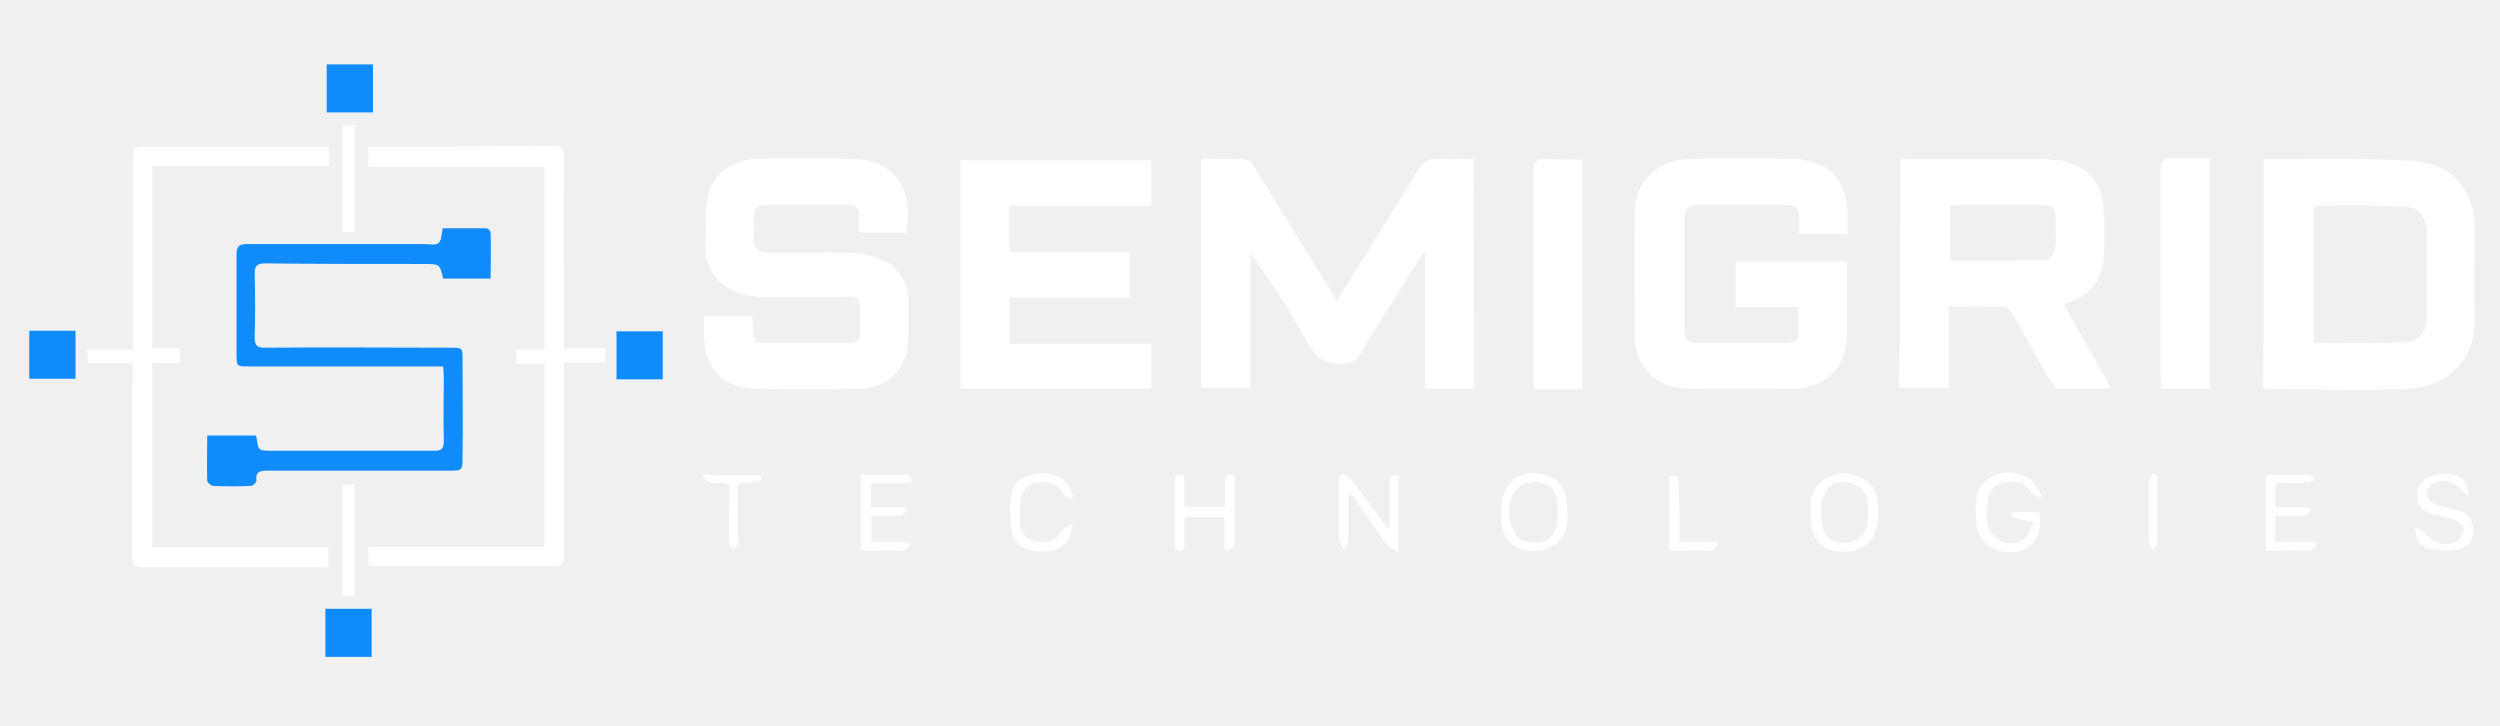
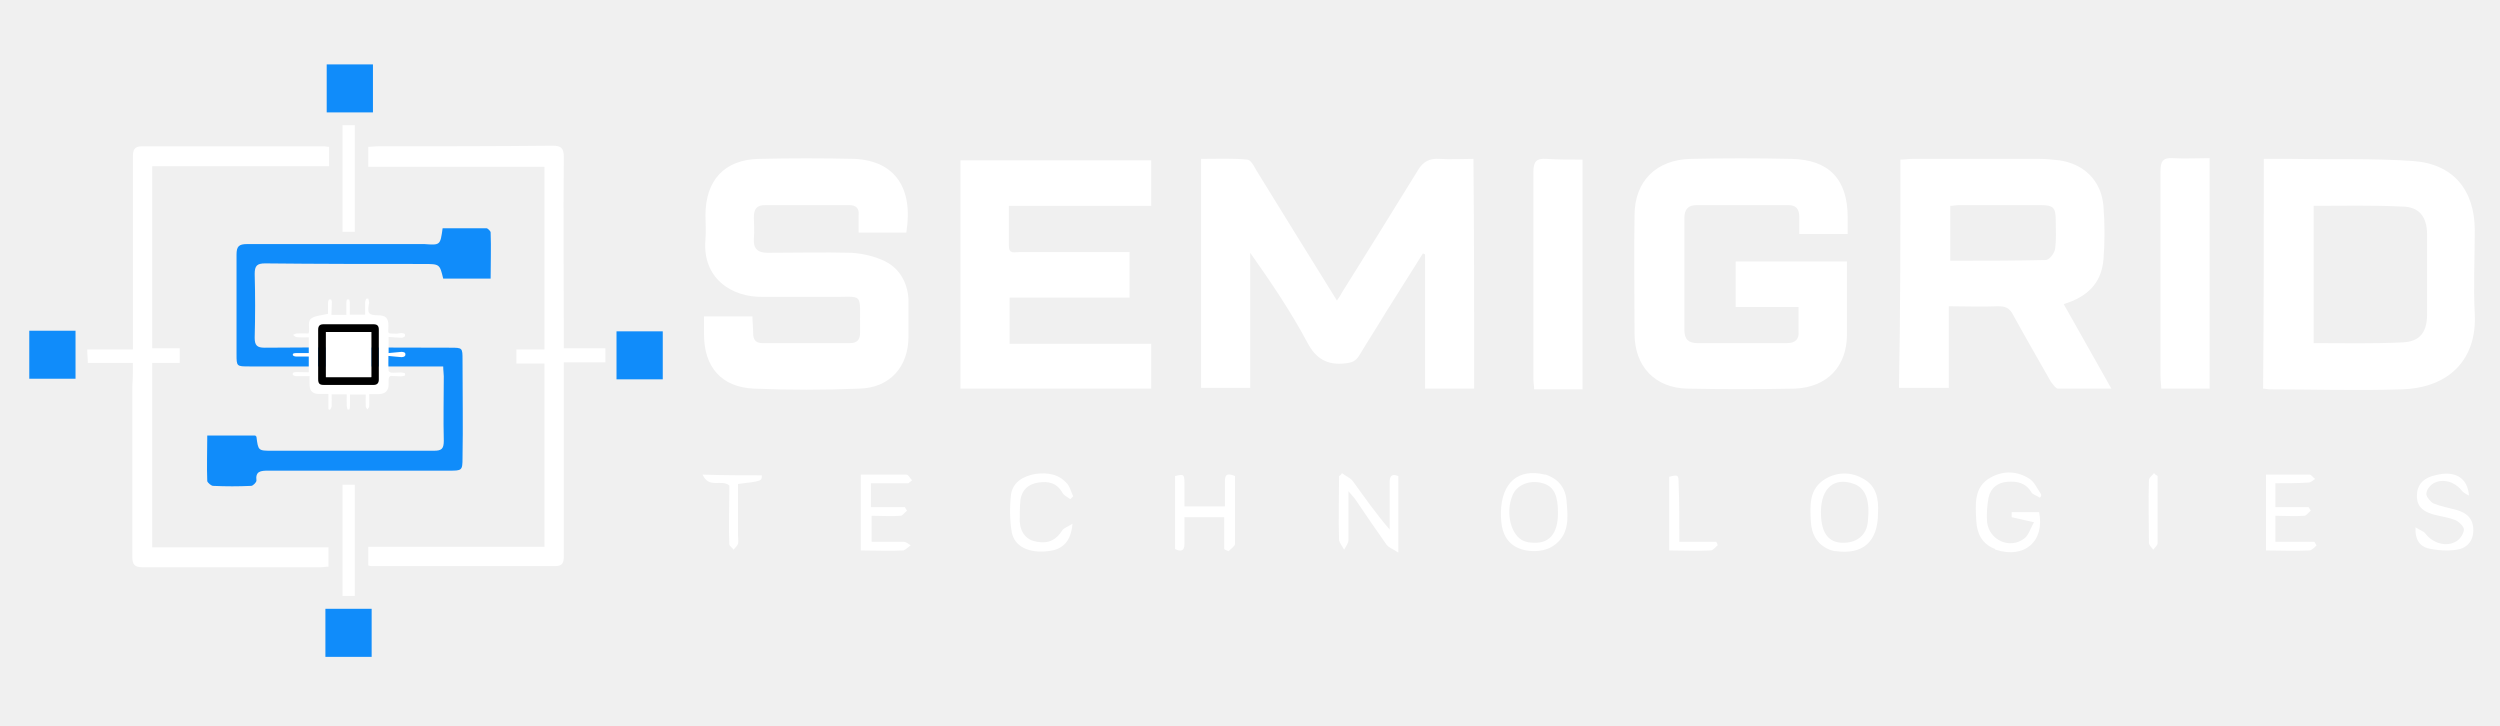
<svg xmlns="http://www.w3.org/2000/svg" width="427" height="124" viewBox="0 0 427 124" fill="none">
  <path d="M251.787 66.377C248.949 66.377 246.234 66.377 243.396 66.377C243.396 58.603 243.396 50.952 243.396 43.425C243.273 43.425 243.149 43.301 243.026 43.301C240.928 46.633 238.831 49.965 236.733 53.297C235.252 55.764 233.648 58.232 232.167 60.7C231.55 61.688 230.933 61.934 229.823 62.058C226.738 62.428 224.763 61.317 223.283 58.479C220.445 53.173 217.113 48.237 213.534 43.178C213.534 50.829 213.534 58.479 213.534 66.253C210.696 66.253 207.981 66.253 205.143 66.253C205.143 53.297 205.143 40.34 205.143 27.137C207.735 27.137 210.449 27.013 213.041 27.26C213.534 27.26 214.151 28.247 214.521 28.988C219.087 36.391 223.653 43.795 228.342 51.322C228.712 50.829 228.959 50.459 229.206 49.965C233.524 43.055 237.843 36.145 242.162 29.111C243.026 27.63 244.137 27.013 245.864 27.137C247.715 27.26 249.689 27.137 251.664 27.137C251.787 40.34 251.787 53.297 251.787 66.377Z" fill="white" />
  <path d="M75.6 38.987C78.1 38.987 80.6 38.987 83.1 38.987C83.3 38.987 83.8 39.487 83.8 39.688C83.9 42.288 83.8 44.888 83.8 47.587C81 47.587 78.3 47.587 75.7 47.587C75.1 45.087 75.1 45.087 72.3 45.087C63.3 45.087 54.3 45.087 45.3 44.987C43.9 44.987 43.5 45.388 43.5 46.788C43.6 50.388 43.6 53.987 43.5 57.688C43.5 58.987 43.9 59.388 45.2 59.388C55.8 59.288 66.3 59.388 76.9 59.388C79 59.388 79 59.388 79 61.487C79 67.088 79.1 72.688 79 78.188C79 80.388 78.9 80.388 76.7 80.388C66.4 80.388 56.1 80.388 45.8 80.388C44.5 80.388 43.6 80.487 43.8 82.088C43.8 82.388 43.2 82.987 42.9 82.987C40.7 83.088 38.6 83.088 36.4 82.987C36.1 82.987 35.5 82.487 35.4 82.188C35.3 79.688 35.4 77.088 35.4 74.388C38.2 74.388 40.9 74.388 43.6 74.388C43.7 74.487 43.8 74.588 43.8 74.588C44.1 76.987 44.1 76.987 46.5 76.987C55.7 76.987 64.9 76.987 74.1 76.987C75.4 76.987 75.8 76.688 75.8 75.287C75.7 71.588 75.8 67.987 75.8 64.287C75.8 63.788 75.7 63.288 75.7 62.587C75 62.587 74.3 62.587 73.7 62.587C63.3 62.587 53 62.587 42.6 62.587C40.4 62.587 40.4 62.587 40.4 60.487C40.4 54.788 40.4 49.087 40.4 43.487C40.4 42.087 40.8 41.688 42.2 41.688C52.3 41.688 62.4 41.688 72.5 41.688C75.2 41.888 75.2 41.888 75.6 38.987Z" fill="#108CFA" />
  <path d="M315.583 39.97C312.745 39.97 310.153 39.97 307.315 39.97C307.315 38.983 307.315 37.995 307.315 37.008C307.315 35.651 306.698 35.034 305.464 35.034C300.282 35.034 295.099 35.034 289.793 35.034C288.312 35.034 287.695 35.774 287.695 37.255C287.695 43.672 287.695 50.088 287.695 56.382C287.695 57.986 288.436 58.603 289.917 58.603C294.976 58.603 300.035 58.603 305.218 58.603C306.575 58.603 307.315 57.986 307.192 56.628C307.192 55.271 307.192 53.913 307.192 52.433C303.49 52.433 300.035 52.433 296.457 52.433C296.457 49.718 296.457 47.374 296.457 44.659C302.75 44.659 308.92 44.659 315.46 44.659C315.46 46.88 315.46 49.101 315.46 51.199C315.46 53.173 315.46 55.148 315.46 57.122C315.46 62.551 312.128 66.13 306.575 66.377C300.405 66.5 294.235 66.5 288.189 66.377C282.636 66.253 279.181 62.551 279.181 56.998C279.181 50.212 279.058 43.425 279.181 36.761C279.181 30.962 282.883 27.26 288.806 27.137C294.482 27.013 300.282 27.013 305.958 27.137C312.375 27.26 315.583 30.592 315.583 37.132C315.583 38.119 315.583 38.983 315.583 39.97Z" fill="white" />
  <path d="M154.798 39.723C152.083 39.723 149.492 39.723 146.654 39.723C146.654 38.736 146.654 37.749 146.654 36.761C146.777 35.528 146.16 35.034 145.049 35.034C140.237 35.034 135.548 35.034 130.735 35.034C129.255 35.034 128.761 35.651 128.761 37.132C128.761 38.366 128.885 39.476 128.761 40.71C128.638 42.438 129.378 43.178 131.106 43.178C135.918 43.178 140.607 43.055 145.42 43.178C147.394 43.301 149.492 43.795 151.219 44.659C153.687 45.893 155.045 48.361 155.168 51.199C155.168 53.297 155.168 55.394 155.168 57.492C155.168 62.675 151.96 66.253 146.777 66.377C140.731 66.623 134.684 66.623 128.761 66.377C123.208 66.13 120.247 62.675 120.247 57.122C120.247 56.135 120.247 55.148 120.247 54.037C123.085 54.037 125.676 54.037 128.514 54.037C128.514 55.024 128.638 55.888 128.638 56.875C128.638 58.109 129.131 58.603 130.242 58.603C135.178 58.603 140.114 58.603 145.173 58.603C146.283 58.603 146.9 58.109 146.9 56.875C146.777 49.471 147.888 50.829 141.348 50.705C137.646 50.705 134.067 50.705 130.365 50.705C124.936 50.829 119.877 47.497 120.494 40.834C120.617 39.476 120.494 38.119 120.494 36.761C120.494 30.838 123.702 27.26 129.625 27.137C135.054 27.013 140.484 27.013 146.037 27.137C152.823 27.507 156.032 32.072 154.798 39.723Z" fill="white" />
-   <path d="M324.591 27.26C325.331 27.26 325.948 27.137 326.565 27.137C333.846 27.137 341.126 27.137 348.283 27.137C349.394 27.137 350.627 27.26 351.738 27.383C355.934 28 358.895 30.838 359.265 35.157C359.512 38.242 359.512 41.327 359.265 44.412C358.895 48.361 356.551 50.705 352.478 51.939C355.193 56.752 357.784 61.317 360.623 66.377C357.414 66.377 354.453 66.377 351.491 66.377C351.121 66.377 350.627 65.636 350.257 65.143C348.16 61.441 345.938 57.615 343.841 53.79C343.224 52.556 342.483 52.309 341.249 52.309C338.535 52.433 335.82 52.309 332.858 52.309C332.858 56.998 332.858 61.564 332.858 66.253C329.897 66.253 327.182 66.253 324.344 66.253C324.591 53.42 324.591 40.463 324.591 27.26ZM333.105 44.535C338.658 44.535 343.964 44.535 349.394 44.412C350.011 44.412 350.874 43.301 350.998 42.561C351.245 40.957 351.121 39.353 351.121 37.749C351.121 35.404 350.751 35.034 348.406 35.034C343.841 35.034 339.275 35.034 334.586 35.034C334.092 35.034 333.599 35.157 333.105 35.157C333.105 38.489 333.105 41.45 333.105 44.535Z" fill="white" />
+   <path d="M324.591 27.26C325.331 27.26 325.948 27.137 326.565 27.137C333.846 27.137 341.126 27.137 348.283 27.137C349.394 27.137 350.628 27.26 351.738 27.383C355.934 28 358.895 30.838 359.265 35.157C359.512 38.242 359.512 41.327 359.265 44.412C358.895 48.361 356.551 50.705 352.479 51.939C355.193 56.752 357.785 61.317 360.623 66.377C357.414 66.377 354.453 66.377 351.491 66.377C351.121 66.377 350.628 65.636 350.257 65.143C348.16 61.441 345.939 57.615 343.841 53.79C343.224 52.556 342.483 52.309 341.249 52.309C338.535 52.433 335.82 52.309 332.858 52.309C332.858 56.998 332.858 61.564 332.858 66.253C329.897 66.253 327.182 66.253 324.344 66.253C324.591 53.42 324.591 40.463 324.591 27.26ZM333.105 44.535C338.658 44.535 343.964 44.535 349.394 44.412C350.011 44.412 350.874 43.301 350.998 42.561C351.245 40.957 351.121 39.353 351.121 37.749C351.121 35.404 350.751 35.034 348.406 35.034C343.841 35.034 339.275 35.034 334.586 35.034C334.092 35.034 333.599 35.157 333.105 35.157C333.105 38.489 333.105 41.45 333.105 44.535Z" fill="white" />
  <path d="M386.659 27.137C388.263 27.137 389.744 27.137 391.225 27.137C398.258 27.26 405.292 27.013 412.202 27.507C418.989 28 422.691 32.443 422.691 39.353C422.691 44.165 422.444 48.854 422.691 53.667C423.061 61.317 418.372 66.253 410.228 66.5C402.701 66.747 395.05 66.5 387.523 66.5C387.276 66.5 386.906 66.377 386.536 66.377C386.659 53.42 386.659 40.463 386.659 27.137ZM395.174 35.157C395.174 43.055 395.174 50.829 395.174 58.603C400.356 58.603 405.292 58.726 410.351 58.479C413.313 58.356 414.547 56.752 414.547 53.667C414.547 49.101 414.547 44.659 414.547 40.093C414.547 37.008 413.189 35.281 410.228 35.281C405.169 35.034 400.233 35.157 395.174 35.157Z" fill="white" />
-   <path d="M164.052 66.377C164.052 53.297 164.052 40.34 164.052 27.383C174.911 27.383 185.647 27.383 196.629 27.383C196.629 29.851 196.629 32.443 196.629 35.157C188.608 35.157 180.588 35.157 172.32 35.157C172.32 37.625 172.32 39.846 172.32 42.068C172.32 43.425 173.307 43.055 174.048 43.055C179.6 43.055 185.153 43.055 190.829 43.055C191.446 43.055 192.187 43.055 192.927 43.055C192.927 45.646 192.927 48.114 192.927 50.829C186.14 50.829 179.354 50.829 172.443 50.829C172.443 53.543 172.443 56.135 172.443 58.726C180.464 58.726 188.485 58.726 196.629 58.726C196.629 61.317 196.629 63.785 196.629 66.377C185.894 66.377 175.035 66.377 164.052 66.377Z" fill="white" />
+   <path d="M164.052 66.377C164.052 53.297 164.052 40.34 164.052 27.383C174.911 27.383 185.647 27.383 196.629 27.383C196.629 29.851 196.629 32.443 196.629 35.157C188.608 35.157 180.587 35.157 172.32 35.157C172.32 37.625 172.32 39.846 172.32 42.068C172.32 43.425 173.307 43.055 174.047 43.055C179.6 43.055 185.153 43.055 190.829 43.055C191.446 43.055 192.187 43.055 192.927 43.055C192.927 45.646 192.927 48.114 192.927 50.829C186.14 50.829 179.354 50.829 172.443 50.829C172.443 53.543 172.443 56.135 172.443 58.726C180.464 58.726 188.485 58.726 196.629 58.726C196.629 61.317 196.629 63.785 196.629 66.377C185.894 66.377 175.035 66.377 164.052 66.377Z" fill="white" />
  <path d="M22.7 61.987C20 61.987 17.6 61.987 15 61.987C15 61.188 14.9 60.587 14.9 59.688C17.5 59.688 20 59.688 22.7 59.688C22.7 58.888 22.7 58.388 22.7 57.888C22.7 47.487 22.7 37.188 22.7 26.788C22.7 25.688 22.9 24.988 24.2 24.988C34.6 24.988 45 24.988 55.4 24.988C55.6 24.988 55.9 25.087 56.2 25.087C56.2 26.188 56.2 27.188 56.2 28.387C46.1 28.387 36.1 28.387 26 28.387C26 38.788 26 48.987 26 59.487C27.5 59.487 29.1 59.487 30.7 59.487C30.7 60.388 30.7 61.188 30.7 61.987C29.1 61.987 27.6 61.987 26 61.987C26 72.487 26 82.888 26 93.487C36 93.487 46 93.487 56.1 93.487C56.1 94.588 56.1 95.588 56.1 96.787C55.6 96.787 55.2 96.888 54.7 96.888C44.6 96.888 34.5 96.888 24.4 96.888C22.9 96.888 22.6 96.388 22.6 94.987C22.6 85.287 22.6 75.688 22.6 65.987C22.7 64.787 22.7 63.487 22.7 61.987Z" fill="white" />
  <path d="M93 62.087C91.3 62.087 89.8 62.087 88.2 62.087C88.2 61.188 88.2 60.587 88.2 59.688C89.8 59.688 91.3 59.688 93 59.688C93 49.288 93 38.987 93 28.488C83 28.488 73 28.488 62.9 28.488C62.9 27.288 62.9 26.288 62.9 25.087C63.4 25.087 63.9 24.988 64.4 24.988C74.4 24.988 84.4 24.988 94.4 24.887C95.8 24.887 96.3 25.288 96.3 26.788C96.2 37.087 96.3 47.388 96.3 57.688C96.3 58.188 96.3 58.788 96.3 59.487C98.7 59.487 101 59.487 103.4 59.487C103.4 60.288 103.4 60.987 103.4 61.888C101.1 61.888 98.8 61.888 96.3 61.888C96.3 62.788 96.3 63.587 96.3 64.287C96.3 74.487 96.3 84.688 96.3 94.888C96.3 95.987 96.2 96.688 94.8 96.688C84.4 96.688 74 96.688 63.6 96.688C63.4 96.688 63.2 96.688 62.9 96.588C62.9 95.588 62.9 94.588 62.9 93.388C72.9 93.388 82.9 93.388 93 93.388C93 82.987 93 72.588 93 62.087Z" fill="white" />
  <path d="M270.297 27.26C270.297 40.463 270.297 53.42 270.297 66.5C267.458 66.5 264.744 66.5 262.029 66.5C262.029 65.883 261.906 65.389 261.906 64.772C261.906 52.926 261.906 41.204 261.906 29.358C261.906 27.63 262.399 27.013 264.127 27.137C265.978 27.26 268.075 27.26 270.297 27.26Z" fill="white" />
  <path d="M377.404 66.377C374.566 66.377 371.975 66.377 369.137 66.377C369.137 65.636 369.013 65.019 369.013 64.279C369.013 52.556 369.013 40.957 369.013 29.234C369.013 27.63 369.384 26.89 371.111 27.013C373.086 27.137 375.183 27.013 377.404 27.013C377.404 40.34 377.404 53.297 377.404 66.377Z" fill="white" />
  <path d="M105.3 64.787C105.3 62.087 105.3 59.388 105.3 56.587C107.9 56.587 110.5 56.587 113.2 56.587C113.2 59.288 113.2 61.888 113.2 64.787C110.6 64.787 108.1 64.787 105.3 64.787Z" fill="#108CFA" />
  <path d="M55.578 112.188C55.578 109.488 55.578 106.788 55.578 103.988C58.178 103.988 60.778 103.988 63.478 103.988C63.478 106.688 63.478 109.288 63.478 112.188C60.878 112.188 58.378 112.188 55.578 112.188Z" fill="#108CFA" />
  <path d="M5 64.688C5 61.987 5 59.288 5 56.487C7.6 56.487 10.2 56.487 12.9 56.487C12.9 59.188 12.9 61.788 12.9 64.688C10.3 64.688 7.8 64.688 5 64.688Z" fill="#108CFA" />
  <path d="M55.8 19.2C55.8 16.5 55.8 13.8 55.8 11C58.4 11 61 11 63.7 11C63.7 13.7 63.7 16.3 63.7 19.2C61.1 19.2 58.6 19.2 55.8 19.2Z" fill="#108CFA" />
  <path d="M58.5 82.787C59.2 82.787 59.8 82.787 60.6 82.787C60.6 89.088 60.6 95.388 60.6 101.788C60 101.788 59.3 101.788 58.5 101.788C58.5 95.487 58.5 89.188 58.5 82.787Z" fill="white" />
  <path d="M58.5 21.387C59.2 21.387 59.8 21.387 60.6 21.387C60.6 27.488 60.6 33.487 60.6 39.587C59.9 39.587 59.2 39.587 58.5 39.587C58.5 33.587 58.5 27.587 58.5 21.387Z" fill="white" />
  <path d="M229.206 80.814C229.823 81.308 230.563 81.554 231.057 82.171C233.031 84.886 235.005 87.724 237.35 90.439C237.35 87.724 237.35 85.009 237.35 82.418C237.35 81.431 237.597 80.814 238.831 81.308C238.831 85.503 238.831 89.698 238.831 94.388C237.967 93.77 237.103 93.524 236.733 92.907C235.005 90.439 233.278 87.971 231.55 85.38C231.303 85.009 230.933 84.639 230.316 83.899C230.316 86.984 230.316 89.698 230.316 92.29C230.316 92.783 229.823 93.4 229.576 93.894C229.329 93.4 228.835 92.783 228.712 92.29C228.589 88.588 228.712 85.009 228.712 81.308C228.959 81.184 229.082 81.061 229.206 80.814Z" fill="white" />
  <path d="M256.353 87.477C256.476 82.418 259.314 79.95 263.88 81.061H264.003C266.224 81.801 267.458 83.405 267.582 85.75C267.829 88.465 268.075 91.426 265.237 93.277C263.386 94.511 260.055 94.388 258.327 93.03C256.6 91.673 256.353 89.698 256.353 87.477ZM266.101 87.601C266.101 84.763 265.484 83.282 263.88 82.665C261.659 81.801 259.068 82.665 258.327 84.639C257.093 87.601 258.08 91.549 260.301 92.413C260.672 92.537 261.042 92.66 261.412 92.66C264.497 93.03 266.101 91.303 266.101 87.601Z" fill="white" />
  <path d="M320.766 87.601C320.766 92.537 318.174 94.758 313.609 94.141C313.238 94.141 312.868 94.017 312.498 93.894C310.4 93.03 309.413 91.303 309.29 89.082C309.166 86.367 308.92 83.529 311.758 81.801C313.855 80.567 316.2 80.567 318.298 81.801C320.519 83.035 320.889 85.256 320.766 87.601ZM311.017 87.477C311.017 91.303 312.498 93.03 315.583 92.66C317.557 92.413 318.915 91.056 319.038 88.958C319.408 85.503 318.668 83.405 316.694 82.665C313.362 81.431 311.017 83.282 311.017 87.477Z" fill="white" />
  <path d="M209.092 93.77C209.092 92.043 209.092 90.192 209.092 88.341C206.871 88.341 204.65 88.341 202.305 88.341C202.305 89.945 202.305 91.426 202.305 92.907C202.305 94.141 201.688 94.264 200.701 93.77C200.701 89.575 200.701 85.503 200.701 81.308C202.305 80.937 202.305 80.937 202.305 83.035C202.305 84.146 202.305 85.256 202.305 86.49C204.526 86.49 206.747 86.49 209.215 86.49C209.215 85.133 209.215 83.652 209.215 82.171C209.215 80.937 209.709 80.814 210.943 81.308C210.943 85.133 210.943 89.082 210.943 92.907C210.943 93.277 210.203 93.77 209.832 94.141C209.462 94.017 209.215 93.894 209.092 93.77Z" fill="white" />
-   <path d="M348.406 85.01C347.913 84.639 347.172 84.516 346.926 84.022C345.938 82.418 344.458 82.171 342.853 82.295C341.249 82.418 340.015 83.282 339.645 85.01C339.398 86.367 339.275 87.848 339.398 89.205C339.769 92.29 343.347 93.894 345.815 91.92C346.555 91.303 346.802 90.192 347.419 89.205C345.815 88.835 344.704 88.588 343.594 88.341C343.594 88.341 343.594 87.848 343.594 87.477C345.198 87.477 346.802 87.477 348.283 87.477C349.27 92.413 345.815 95.498 340.879 93.894C340.879 93.894 340.756 93.894 340.756 93.771C338.535 92.907 337.671 91.179 337.547 88.958C337.424 86.243 337.054 83.159 340.015 81.554C342.237 80.32 344.581 80.444 346.679 81.801C347.543 82.418 347.913 83.405 348.53 84.269C348.777 84.639 348.53 84.886 348.406 85.01Z" fill="white" />
+   <path d="M348.406 85.01C347.913 84.639 347.172 84.516 346.926 84.022C345.938 82.418 344.458 82.171 342.854 82.295C341.249 82.418 340.015 83.282 339.645 85.01C339.398 86.367 339.275 87.848 339.398 89.205C339.769 92.29 343.347 93.894 345.815 91.92C346.555 91.303 346.802 90.192 347.419 89.205C345.815 88.835 344.705 88.588 343.594 88.341C343.594 88.341 343.594 87.848 343.594 87.477C345.198 87.477 346.802 87.477 348.283 87.477C349.27 92.413 345.815 95.498 340.879 93.894C340.879 93.894 340.756 93.894 340.756 93.771C338.535 92.907 337.671 91.179 337.547 88.958C337.424 86.243 337.054 83.159 340.015 81.554C342.237 80.32 344.581 80.444 346.679 81.801C347.543 82.418 347.913 83.405 348.53 84.269C348.777 84.639 348.53 84.886 348.406 85.01Z" fill="white" />
  <path d="M421.704 84.639C421.21 84.392 420.717 84.146 420.346 83.652C419.236 82.295 417.261 81.678 415.657 82.541C415.04 82.912 414.423 83.652 414.423 84.392C414.423 84.886 415.164 85.75 415.657 85.997C416.891 86.49 418.249 86.737 419.606 87.107C421.334 87.601 422.444 88.588 422.444 90.562C422.444 92.413 421.334 93.647 419.606 93.894C418.002 94.141 416.274 94.017 414.67 93.647C413.313 93.277 412.449 92.166 412.572 90.069C413.313 90.562 413.93 90.686 414.3 91.179C415.534 92.783 417.878 93.524 419.606 92.413C420.223 92.043 420.84 91.056 420.84 90.439C420.84 89.945 419.976 89.082 419.359 88.835C418.125 88.341 416.891 88.218 415.534 87.847C413.436 87.231 412.696 86.12 412.819 84.392C412.943 82.541 414.177 81.554 415.904 81.184C419.112 80.32 421.457 81.431 421.704 84.639Z" fill="white" />
-   <path d="M388.634 82.541C388.634 84.022 388.634 85.256 388.634 86.614C390.608 86.614 392.459 86.614 394.31 86.614C394.433 86.86 394.556 86.984 394.68 87.231C394.31 87.477 393.94 88.094 393.569 88.094C391.965 88.218 390.361 88.094 388.634 88.094C388.634 89.575 388.634 90.932 388.634 92.537C390.978 92.537 393.199 92.537 395.297 92.537C395.42 92.783 395.544 92.907 395.667 93.153C395.297 93.524 394.803 94.017 394.433 94.017C391.965 94.141 389.621 94.017 387.029 94.017C387.029 89.698 387.029 85.503 387.029 81.061C389.497 81.061 391.965 81.061 394.433 81.061C394.803 81.061 395.05 81.554 395.42 81.801C395.05 82.048 394.68 82.418 394.31 82.418C392.335 82.541 390.484 82.541 388.634 82.541Z" fill="white" />
+   <path d="M388.634 82.541C388.634 84.022 388.634 85.256 388.634 86.614C390.608 86.614 392.459 86.614 394.31 86.614C394.433 86.86 394.557 86.984 394.68 87.231C394.31 87.477 393.94 88.094 393.569 88.094C391.965 88.218 390.361 88.094 388.634 88.094C388.634 89.575 388.634 90.932 388.634 92.537C390.978 92.537 393.199 92.537 395.297 92.537C395.42 92.783 395.544 92.907 395.667 93.153C395.297 93.524 394.803 94.017 394.433 94.017C391.965 94.141 389.621 94.017 387.029 94.017C387.029 89.698 387.029 85.503 387.029 81.061C389.497 81.061 391.965 81.061 394.433 81.061C394.803 81.061 395.05 81.554 395.42 81.801C395.05 82.048 394.68 82.418 394.31 82.418C392.335 82.541 390.484 82.541 388.634 82.541Z" fill="white" />
  <path d="M155.168 82.541C153.07 82.541 150.972 82.541 148.751 82.541C148.751 83.899 148.751 85.133 148.751 86.614C150.726 86.614 152.577 86.614 154.551 86.614C154.674 86.86 154.798 86.984 154.921 87.231C154.551 87.477 154.181 88.094 153.811 88.094C152.206 88.218 150.602 88.094 148.875 88.094C148.875 89.575 148.875 90.932 148.875 92.537C150.726 92.537 152.577 92.537 154.304 92.537C154.798 92.537 155.168 92.907 155.538 93.153C155.168 93.4 154.674 93.894 154.304 94.017C151.96 94.141 149.615 94.017 147.024 94.017C147.024 91.796 147.024 89.698 147.024 87.601C147.024 85.503 147.024 83.405 147.024 81.061C149.738 81.061 152.206 81.061 154.798 81.061C155.168 81.061 155.415 81.678 155.785 82.048C155.415 82.295 155.291 82.418 155.168 82.541Z" fill="white" />
  <path d="M183.179 89.452C182.932 92.537 181.451 93.894 178.983 94.141C175.775 94.511 173.307 93.4 172.814 90.932C172.443 88.835 172.443 86.49 172.69 84.392C173.06 82.295 174.788 81.308 176.886 80.937C178.983 80.691 180.834 80.937 182.315 82.665C182.809 83.282 182.932 84.022 183.302 84.763C183.179 84.886 182.932 85.133 182.809 85.256C182.315 84.886 181.698 84.639 181.451 84.146C180.464 82.418 178.983 82.171 177.379 82.418C175.652 82.665 174.541 83.652 174.294 85.38C174.171 86.614 174.171 87.847 174.171 89.082C174.294 91.056 175.405 92.29 177.132 92.537C179.107 92.907 180.464 92.166 181.451 90.562C181.698 90.192 182.438 89.945 183.179 89.452Z" fill="white" />
  <path d="M286.832 92.537C289.176 92.537 291.151 92.537 293.125 92.537C293.248 92.783 293.372 92.907 293.372 93.153C293.001 93.4 292.631 94.017 292.138 94.017C289.917 94.141 287.572 94.017 285.104 94.017C285.104 89.698 285.104 85.626 285.104 81.431C286.585 81.061 286.708 81.061 286.708 82.541C286.832 85.75 286.832 88.958 286.832 92.537Z" fill="white" />
  <path d="M130.119 81.184C130.119 82.171 130.118 82.171 126.046 82.665C126.046 85.626 126.046 88.588 126.046 91.426C126.046 91.92 126.17 92.413 126.046 92.907C125.923 93.277 125.553 93.524 125.306 93.894C125.059 93.524 124.566 93.277 124.566 92.907C124.442 90.069 124.566 87.354 124.566 84.516C124.566 83.899 124.566 83.282 124.566 82.912C123.208 81.801 121.111 83.529 120 81.061C123.578 81.184 126.787 81.184 130.119 81.184Z" fill="white" />
  <path d="M368.52 81.308C368.52 85.133 368.52 88.958 368.52 92.783C368.52 93.154 368.026 93.524 367.78 93.894C367.533 93.524 367.039 93.154 367.039 92.66C367.039 89.082 366.916 85.626 367.039 82.048C367.039 81.554 367.656 81.184 367.903 80.814C368.15 81.061 368.273 81.184 368.52 81.308Z" fill="white" />
+   <path d="M52.738 63.582C52.738 62.675 52.738 61.839 52.738 60.897C51.971 60.897 51.238 60.897 50.541 60.897C50.366 60.897 50.192 60.827 50.052 60.722C49.983 60.688 50.017 60.408 50.052 60.408C50.192 60.339 50.366 60.304 50.541 60.304C51.273 60.304 51.971 60.304 52.738 60.304C52.738 59.362 52.738 58.525 52.738 57.618C52.005 57.618 51.343 57.653 50.68 57.583C50.471 57.583 50.262 57.339 50.052 57.2C50.262 57.13 50.471 56.956 50.715 56.956C51.378 56.921 52.005 56.956 52.703 56.956C53.017 56.084 52.354 54.863 53.296 54.305C54.029 53.886 55.005 53.851 56.017 53.607C56.017 53.084 56.017 52.421 56.017 51.759C56.017 51.549 56.086 51.34 56.191 51.166C56.226 51.131 56.54 51.131 56.575 51.166C56.644 51.34 56.714 51.549 56.679 51.759C56.679 52.421 56.609 53.084 56.609 53.782C57.516 53.782 58.284 53.782 59.156 53.782C59.156 53.084 59.156 52.421 59.156 51.759C59.156 51.549 59.191 51.34 59.26 51.166C59.295 51.131 59.609 51.131 59.644 51.166C59.714 51.34 59.748 51.549 59.748 51.759C59.748 52.386 59.748 53.049 59.748 53.747C60.655 53.747 61.458 53.747 62.364 53.747C62.364 53.084 62.364 52.386 62.364 51.724C62.364 51.48 62.469 51.235 62.539 51.026C62.574 50.991 62.888 50.991 62.922 51.026C62.992 51.27 63.027 51.514 63.062 51.759C63.062 51.828 62.992 51.898 62.992 51.968C62.748 53.537 62.957 53.816 64.527 53.851C65.887 53.851 66.341 54.305 66.341 55.63C66.341 57.095 65.992 56.956 67.701 56.99C67.98 56.99 68.259 56.886 68.538 56.886C68.747 56.886 68.956 56.921 69.131 57.025C69.201 57.06 69.201 57.409 69.131 57.479C68.991 57.583 68.747 57.688 68.573 57.688C67.875 57.653 67.143 57.618 66.375 57.548C66.375 58.525 66.375 59.327 66.375 60.304C67.143 60.234 67.875 60.164 68.608 60.094C68.782 60.094 69.061 60.164 69.166 60.269C69.27 60.374 69.27 60.688 69.166 60.792C69.061 60.932 68.782 61.001 68.608 61.001C67.91 60.967 67.178 60.862 66.341 60.792C66.341 61.734 66.306 62.501 66.375 63.303C66.375 63.443 66.654 63.617 66.829 63.652C67.387 63.687 67.945 63.617 68.503 63.617C68.712 63.617 68.956 63.687 69.166 63.757C69.201 63.792 69.201 64.106 69.166 64.14C68.956 64.21 68.747 64.28 68.503 64.28C67.91 64.28 67.352 64.21 66.759 64.21C66.62 64.21 66.41 64.454 66.41 64.594C66.341 64.943 66.375 65.326 66.375 65.675C66.375 66.721 65.817 67.279 64.736 67.314C64.213 67.314 63.69 67.314 63.062 67.314C63.062 68.082 63.097 68.744 63.062 69.407C63.062 69.582 62.853 69.756 62.748 69.93C62.643 69.756 62.504 69.616 62.469 69.442C62.434 68.779 62.469 68.082 62.469 67.384C61.562 67.384 60.725 67.384 59.783 67.384C59.783 68.047 59.783 68.675 59.783 69.302C59.783 69.512 59.748 69.721 59.679 69.93C59.679 69.965 59.365 69.965 59.365 69.93C59.295 69.721 59.225 69.477 59.225 69.268C59.191 68.64 59.225 68.012 59.225 67.349C58.319 67.349 57.551 67.349 56.644 67.349C56.644 68.047 56.679 68.71 56.644 69.372C56.644 69.582 56.47 69.791 56.365 70C56.261 69.965 56.191 69.93 56.086 69.895C56.086 69.058 56.086 68.221 56.086 67.279C55.459 67.279 54.9 67.279 54.342 67.279C53.401 67.245 52.912 66.756 52.877 65.815C52.843 65.326 52.877 64.803 52.877 64.245C52.04 64.245 51.308 64.245 50.575 64.245C50.401 64.245 50.192 64.175 50.052 64.071C49.983 64.001 49.983 63.722 50.052 63.687C50.192 63.582 50.366 63.547 50.541 63.547C51.203 63.547 51.936 63.582 52.738 63.582ZM54.342 60.548C54.342 61.943 54.342 63.338 54.342 64.698C54.342 65.466 54.552 65.71 55.319 65.745C58.144 65.745 60.969 65.745 63.794 65.745C64.457 65.745 64.701 65.431 64.701 64.803C64.701 61.978 64.701 59.153 64.701 56.328C64.701 55.665 64.422 55.386 63.794 55.386C60.934 55.386 58.109 55.386 55.249 55.386C54.621 55.386 54.307 55.665 54.342 56.328C54.377 57.723 54.342 59.153 54.342 60.548Z" fill="white" />
+   <path d="M54.342 60.548C54.342 59.153 54.342 57.723 54.342 56.328C54.342 55.665 54.621 55.386 55.249 55.386C58.109 55.386 60.934 55.386 63.794 55.386C64.457 55.386 64.701 55.665 64.701 56.328C64.701 59.153 64.701 61.978 64.701 64.803C64.701 65.431 64.422 65.745 63.794 65.745C60.969 65.745 58.144 65.745 55.319 65.745C54.552 65.745 54.342 65.501 54.342 64.698C54.342 63.338 54.342 61.943 54.342 60.548ZM63.411 56.711C60.795 56.711 58.214 56.711 55.668 56.711C55.668 59.327 55.668 61.873 55.668 64.419C58.284 64.419 60.83 64.419 63.411 64.419C63.411 61.804 63.411 59.292 63.411 56.711Z" fill="black" />
+   <path d="M63.411 56.711C63.411 59.292 63.411 61.839 63.411 64.419C60.83 64.419 58.284 64.419 55.668 64.419C55.668 61.873 55.668 59.327 55.668 56.711C58.214 56.711 60.795 56.711 63.411 56.711Z" fill="white" />
</svg>
